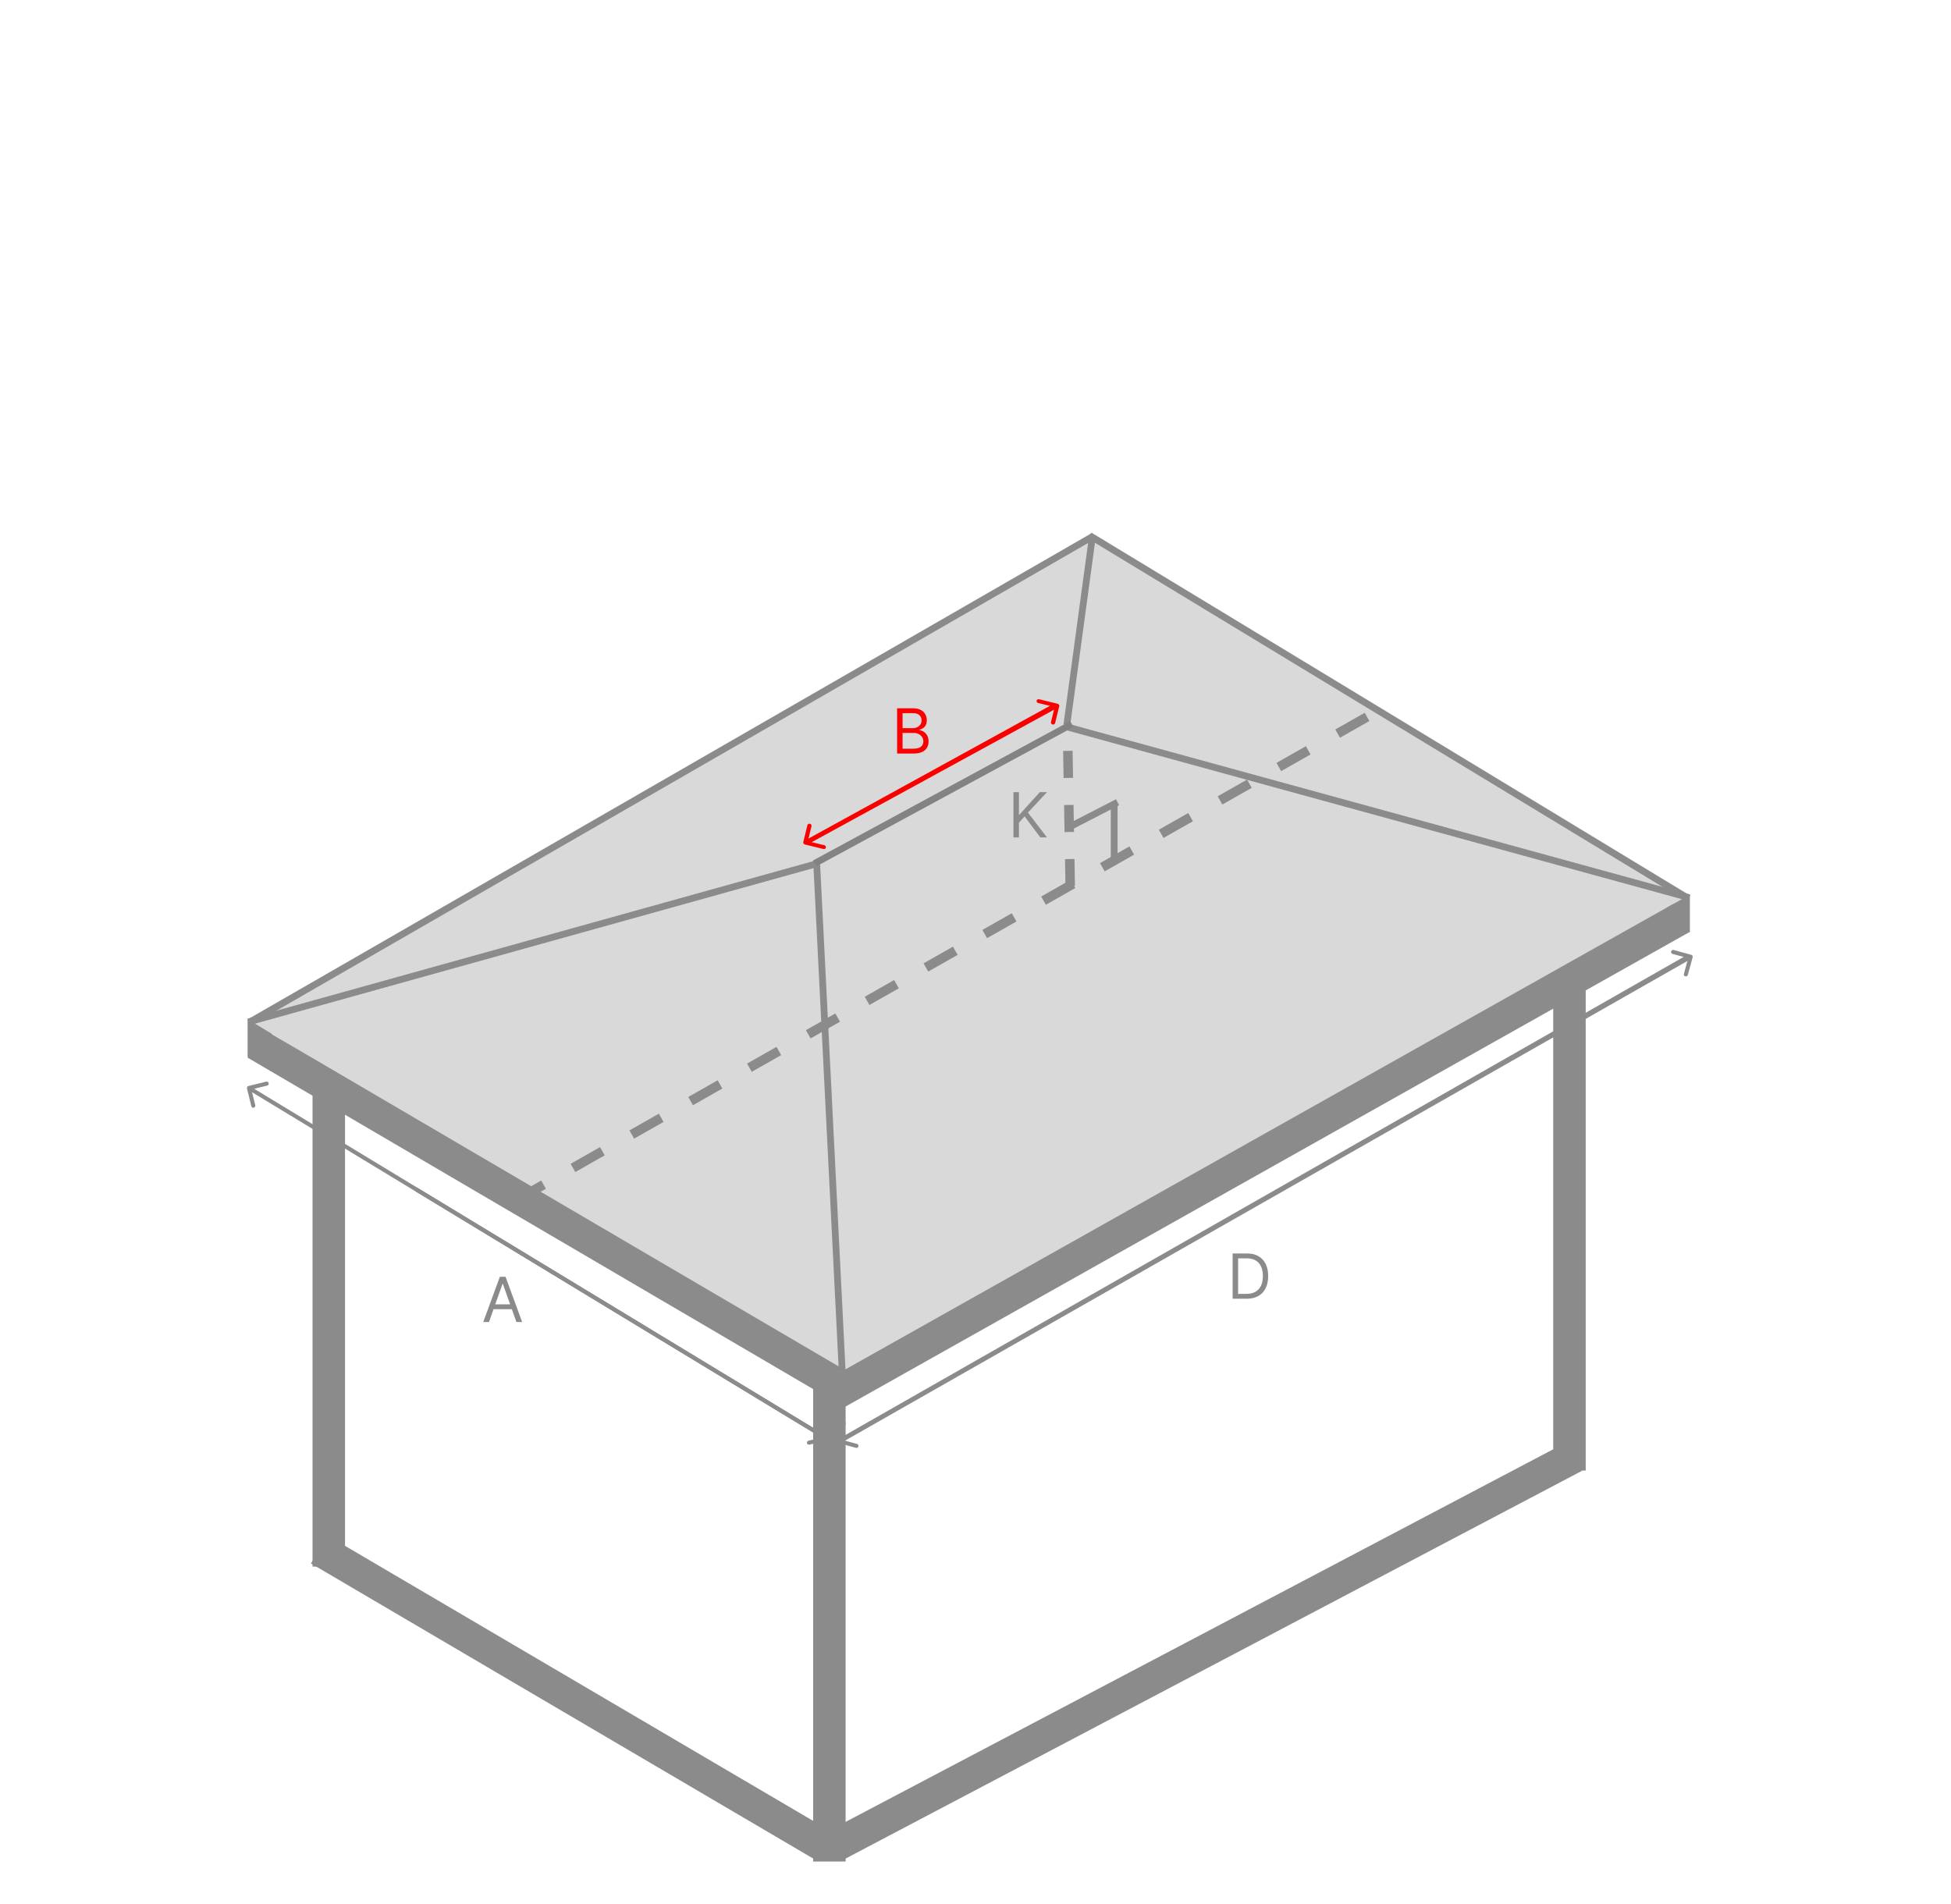
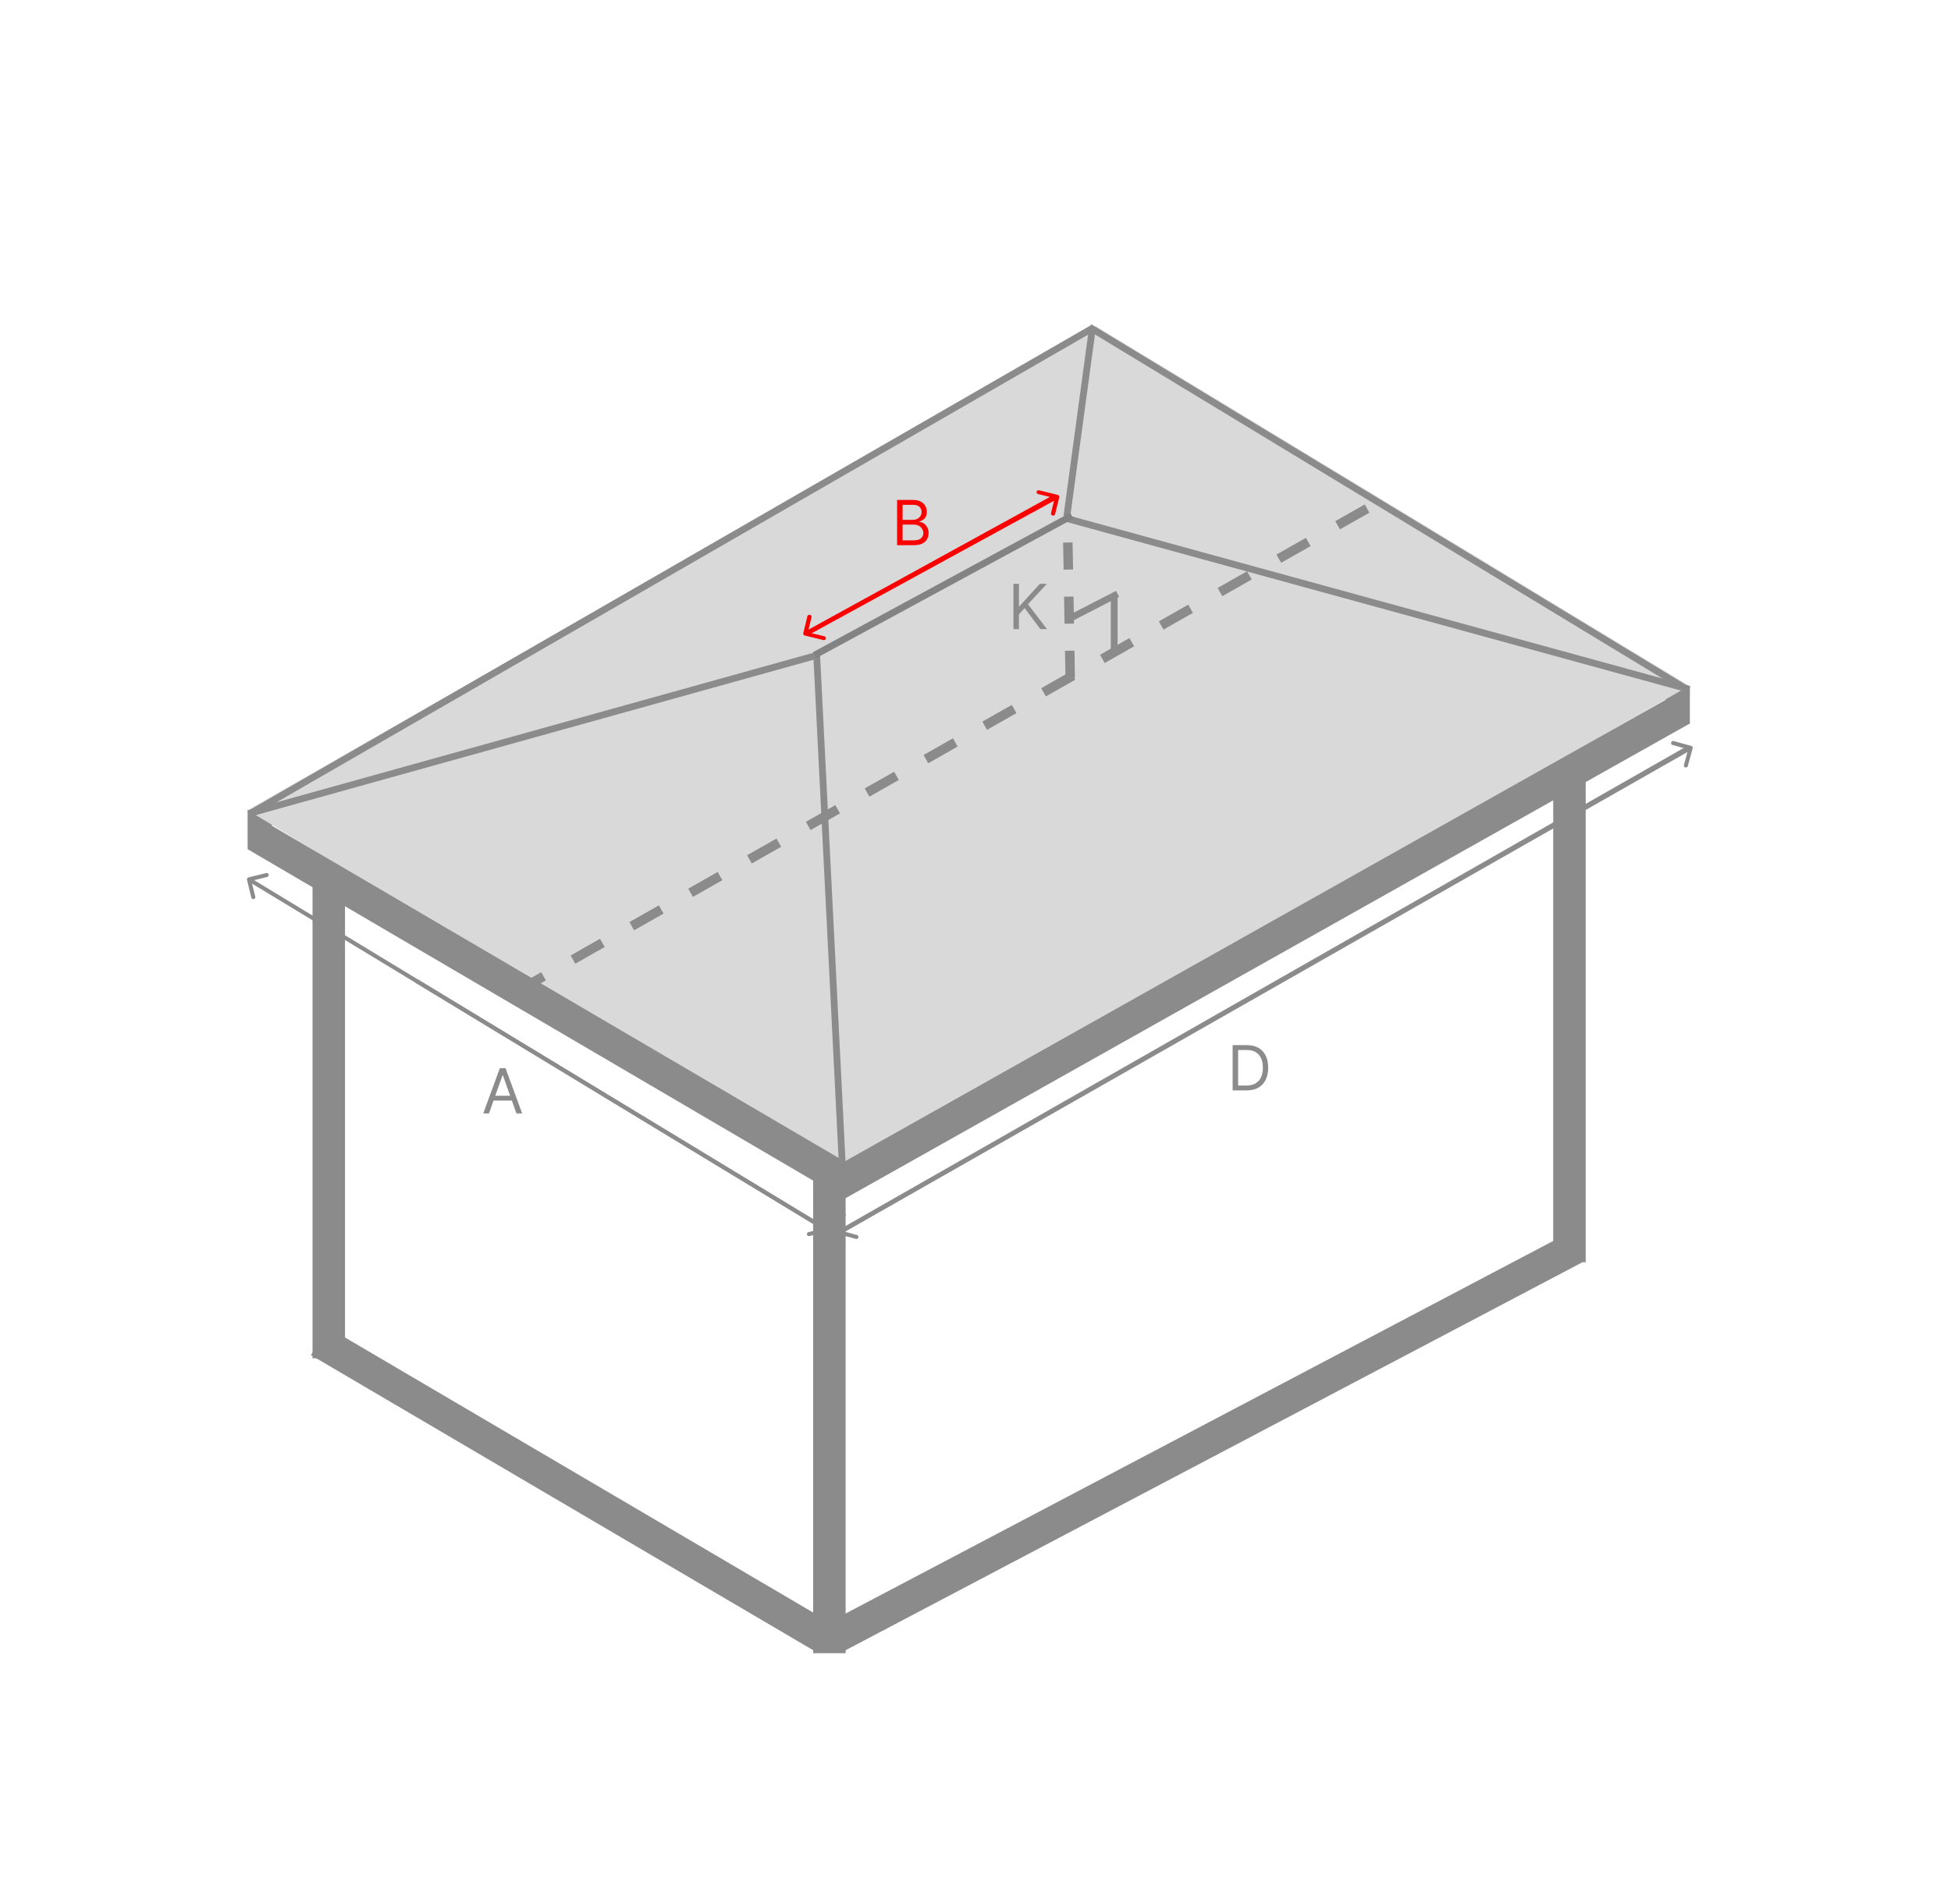
<svg xmlns="http://www.w3.org/2000/svg" width="1442" height="1407" viewBox="0 0 1442 1407" fill="none">
-   <rect x="183" y="753" width="18" height="28" fill="#8B8B8B" />
-   <rect x="1231" y="662" width="18" height="27" fill="#8B8B8B" />
-   <path d="M183.065 753.39L809.566 395.39L1248.57 661.483L622.066 1019.48L183.065 753.39Z" fill="#D9D9D9" />
-   <line x1="788.523" y1="535.664" x2="807.523" y2="395.664" stroke="#8B8B8B" stroke-width="5" />
-   <line x1="789.662" y1="537.589" x2="1248.66" y2="663.589" stroke="#8B8B8B" stroke-width="5" />
-   <line x1="805.296" y1="395.862" x2="1247.3" y2="663.862" stroke="#8B8B8B" stroke-width="5" />
-   <line x1="808.248" y1="396.166" x2="185.248" y2="755.166" stroke="#8B8B8B" stroke-width="5" />
-   <line x1="603.671" y1="638.408" x2="183.671" y2="755.408" stroke="#8B8B8B" stroke-width="5" />
-   <line x1="615.659" y1="1021.46" x2="188.931" y2="771.353" stroke="#8B8B8B" stroke-width="24" />
-   <line x1="603.497" y1="635.874" x2="622.497" y2="1013.87" stroke="#8B8B8B" stroke-width="5" />
-   <line x1="792.191" y1="535.198" x2="602.191" y2="638.198" stroke="#848383" stroke-width="5" />
-   <line x1="1242.88" y1="678.46" x2="616.882" y2="1030.46" stroke="#8B8B8B" stroke-width="24" />
-   <path d="M380 888L1012 529" stroke="#8B8B8B" stroke-width="7" stroke-dasharray="25 25" />
-   <path d="M791 655L789 540" stroke="#8B8B8B" stroke-width="7" stroke-dasharray="20 20" />
-   <path d="M791 611L826 593" stroke="#8B8B8B" stroke-width="5" />
-   <line x1="823.5" y1="637" x2="823.5" y2="593" stroke="#8B8B8B" stroke-width="5" />
-   <line x1="243" y1="805" x2="243" y2="1158" stroke="#8B8B8B" stroke-width="24" />
-   <line x1="613" y1="1014" x2="613" y2="1376" stroke="#8B8B8B" stroke-width="24" />
-   <line x1="1160" y1="724" x2="1160" y2="1087" stroke="#8B8B8B" stroke-width="24" />
-   <path d="M1251.05 707.618C1251.27 706.819 1250.8 705.993 1250 705.774L1236.99 702.202C1236.19 701.983 1235.36 702.453 1235.14 703.252C1234.92 704.051 1235.39 704.876 1236.19 705.095L1247.76 708.27L1244.59 719.844C1244.37 720.642 1244.84 721.468 1245.64 721.687C1246.44 721.906 1247.26 721.436 1247.48 720.637L1251.05 707.618ZM621.744 1066.5L1250.35 708.524L1248.86 705.917L620.26 1063.89L621.744 1066.5Z" fill="#8B8B8B" />
-   <path d="M618.557 1064.8C618.338 1065.6 618.809 1066.43 619.608 1066.65L632.628 1070.21C633.427 1070.43 634.252 1069.96 634.471 1069.16C634.689 1068.36 634.219 1067.53 633.42 1067.32L621.846 1064.15L625.014 1052.57C625.232 1051.77 624.762 1050.95 623.963 1050.73C623.164 1050.51 622.339 1050.98 622.12 1051.78L618.557 1064.8ZM1246.86 705.922L619.261 1063.9L620.747 1066.5L1248.35 708.528L1246.86 705.922Z" fill="#8B8B8B" />
-   <path d="M921.375 960H911.051V926.545H921.832C925.078 926.545 927.855 927.215 930.163 928.555C932.472 929.883 934.242 931.795 935.472 934.288C936.703 936.771 937.318 939.744 937.318 943.207C937.318 946.692 936.697 949.692 935.456 952.208C934.214 954.713 932.407 956.64 930.033 957.991C927.659 959.33 924.773 960 921.375 960ZM915.102 956.406H921.114C923.88 956.406 926.172 955.873 927.991 954.805C929.809 953.738 931.165 952.219 932.058 950.248C932.951 948.277 933.398 945.93 933.398 943.207C933.398 940.507 932.957 938.182 932.075 936.232C931.192 934.272 929.875 932.769 928.121 931.724C926.368 930.667 924.185 930.139 921.571 930.139H915.102V956.406Z" fill="#8B8B8B" />
-   <path d="M183.643 802.742C182.839 802.939 182.346 803.751 182.543 804.556L185.754 817.669C185.951 818.473 186.764 818.966 187.568 818.769C188.373 818.572 188.865 817.76 188.668 816.955L185.814 805.299L197.469 802.445C198.274 802.248 198.767 801.436 198.57 800.631C198.372 799.827 197.56 799.334 196.756 799.531L183.643 802.742ZM611.778 1061.92L184.778 802.917L183.222 805.482L610.222 1064.48L611.778 1061.92Z" fill="#8B8B8B" />
-   <path d="M611.356 1064.65C612.161 1064.46 612.653 1063.65 612.456 1062.84L609.245 1049.73C609.048 1048.92 608.236 1048.43 607.431 1048.63C606.627 1048.82 606.134 1049.64 606.331 1050.44L609.186 1062.1L597.53 1064.95C596.725 1065.15 596.233 1065.96 596.43 1066.77C596.627 1067.57 597.439 1068.06 598.244 1067.87L611.356 1064.65ZM306.955 880.532L610.221 1064.48L611.777 1061.91L308.51 877.967L306.955 880.532Z" fill="#8B8B8B" />
-   <path d="M361.423 977.197H357.176L369.46 943.743H373.642L385.926 977.197H381.679L371.682 949.035H371.42L361.423 977.197ZM362.991 964.129H380.111V967.723H362.991V964.129Z" fill="#8B8B8B" />
-   <line x1="606.921" y1="1363.35" x2="235.921" y2="1145.35" stroke="#8B8B8B" stroke-width="24" />
-   <line x1="1163.59" y1="1076.62" x2="618.591" y2="1363.62" stroke="#8B8B8B" stroke-width="24" />
-   <path d="M749.051 619V585.545H753.102V602.142H753.494L768.523 585.545H773.815L759.767 600.639L773.815 619H768.915L757.284 603.449L753.102 608.153V619H749.051Z" fill="#8B8B8B" />
-   <path d="M782.903 521.989C783.091 521.221 782.562 520.432 781.722 520.226L768.032 516.875C767.192 516.67 766.359 517.125 766.171 517.893C765.983 518.66 766.512 519.449 767.352 519.655L779.521 522.634L776.799 533.753C776.611 534.521 777.14 535.31 777.98 535.515C778.82 535.721 779.653 535.265 779.841 534.498L782.903 521.989ZM596.564 624.355L782.217 522.862L780.547 520.37L594.893 621.863L596.564 624.355Z" fill="#FA0000" />
-   <path d="M593.712 622.454C593.525 623.223 594.054 624.012 594.893 624.216L608.574 627.547C609.414 627.751 610.246 627.294 610.433 626.525C610.62 625.756 610.091 624.967 609.252 624.763L597.091 621.802L599.802 610.667C599.989 609.898 599.46 609.109 598.621 608.905C597.781 608.7 596.949 609.158 596.762 609.927L593.712 622.454ZM779.551 519.796L594.397 621.578L596.067 624.07L781.222 522.288L779.551 519.796Z" fill="#FA0000" />
-   <path d="M663.051 557V523.545H674.747C677.078 523.545 679 523.948 680.513 524.754C682.027 525.549 683.154 526.622 683.895 527.972C684.635 529.312 685.006 530.798 685.006 532.432C685.006 533.869 684.75 535.056 684.238 535.993C683.737 536.929 683.073 537.67 682.245 538.214C681.428 538.759 680.541 539.162 679.582 539.423V539.75C680.606 539.815 681.635 540.175 682.67 540.828C683.704 541.482 684.57 542.418 685.267 543.638C685.964 544.857 686.312 546.349 686.312 548.114C686.312 549.791 685.931 551.299 685.169 552.638C684.407 553.978 683.203 555.04 681.559 555.824C679.915 556.608 677.775 557 675.139 557H663.051ZM667.102 553.406H675.139C677.786 553.406 679.664 552.894 680.775 551.871C681.897 550.836 682.457 549.584 682.457 548.114C682.457 546.981 682.169 545.936 681.592 544.977C681.014 544.008 680.192 543.235 679.125 542.658C678.058 542.07 676.795 541.776 675.335 541.776H667.102V553.406ZM667.102 538.247H674.616C675.836 538.247 676.936 538.008 677.916 537.528C678.907 537.049 679.691 536.374 680.268 535.503C680.857 534.632 681.151 533.608 681.151 532.432C681.151 530.962 680.639 529.715 679.615 528.691C678.591 527.656 676.969 527.139 674.747 527.139H667.102V538.247Z" fill="#FA0000" />
+   <rect x="183" y="599" width="18" height="28" fill="#8B8B8B" />
+   <rect x="1231" y="508" width="18" height="27" fill="#8B8B8B" />
+   <path d="M183.065 598.848L809.566 240.848L1248.57 506.941L622.066 864.942L183.065 598.848Z" fill="#D9D9D9" />
+   <line x1="788.523" y1="381.664" x2="807.523" y2="241.664" stroke="#8B8B8B" stroke-width="5" />
+   <line x1="789.662" y1="383.589" x2="1248.66" y2="509.589" stroke="#8B8B8B" stroke-width="5" />
+   <line x1="805.296" y1="241.862" x2="1247.3" y2="509.862" stroke="#8B8B8B" stroke-width="5" />
+   <line x1="808.248" y1="242.166" x2="185.248" y2="601.166" stroke="#8B8B8B" stroke-width="5" />
+   <line x1="603.671" y1="484.408" x2="183.671" y2="601.408" stroke="#8B8B8B" stroke-width="5" />
+   <line x1="615.659" y1="867.353" x2="188.931" y2="617.249" stroke="#8B8B8B" stroke-width="24" />
+   <line x1="603.497" y1="481.874" x2="622.497" y2="859.875" stroke="#8B8B8B" stroke-width="5" />
+   <line x1="792.191" y1="381.198" x2="602.191" y2="484.198" stroke="#848383" stroke-width="5" />
+   <line x1="1242.88" y1="524.46" x2="616.882" y2="876.46" stroke="#8B8B8B" stroke-width="24" />
+   <path d="M380 734L1012 375" stroke="#8B8B8B" stroke-width="7" stroke-dasharray="25 25" />
+   <path d="M791 501L789 386" stroke="#8B8B8B" stroke-width="7" stroke-dasharray="20 20" />
+   <path d="M791 457L826 439" stroke="#8B8B8B" stroke-width="5" />
+   <line x1="823.5" y1="483" x2="823.5" y2="439" stroke="#8B8B8B" stroke-width="5" />
+   <line x1="243" y1="651" x2="243" y2="1004" stroke="#8B8B8B" stroke-width="24" />
+   <line x1="613" y1="860" x2="613" y2="1222" stroke="#8B8B8B" stroke-width="24" />
+   <line x1="1160" y1="570" x2="1160" y2="933" stroke="#8B8B8B" stroke-width="24" />
+   <path d="M1251.05 553.197C1251.27 552.398 1250.8 551.572 1250 551.353L1236.99 547.781C1236.19 547.562 1235.36 548.032 1235.14 548.831C1234.92 549.63 1235.39 550.455 1236.19 550.674L1247.76 553.849L1244.59 565.423C1244.37 566.222 1244.84 567.047 1245.64 567.266C1246.44 567.485 1247.26 567.015 1247.48 566.216L1251.05 553.197ZM621.744 912.079L1250.35 554.103L1248.86 551.496L620.26 909.472L621.744 912.079Z" fill="#8B8B8B" />
+   <path d="M618.557 910.383C618.338 911.182 618.809 912.007 619.608 912.226L632.628 915.789C633.427 916.008 634.252 915.537 634.471 914.738C634.689 913.939 634.219 913.114 633.42 912.895L621.846 909.728L625.014 898.153C625.232 897.354 624.762 896.529 623.963 896.31C623.164 896.091 622.339 896.562 622.12 897.361L618.557 910.383ZM1246.86 551.501L619.261 909.476L620.747 912.082L1248.35 554.107L1246.86 551.501Z" fill="#8B8B8B" />
+   <path d="M921.375 806H911.051V772.545H921.832C925.078 772.545 927.855 773.215 930.163 774.555C932.472 775.883 934.242 777.795 935.472 780.288C936.703 782.771 937.318 785.744 937.318 789.207C937.318 792.692 936.697 795.692 935.456 798.208C934.214 800.713 932.407 802.64 930.033 803.991C927.659 805.33 924.773 806 921.375 806ZM915.102 802.406H921.114C923.88 802.406 926.172 801.873 927.991 800.805C929.809 799.738 931.165 798.219 932.058 796.248C932.951 794.277 933.398 791.93 933.398 789.207C933.398 786.507 932.957 784.182 932.075 782.232C931.192 780.272 929.875 778.769 928.121 777.724C926.368 776.667 924.185 776.139 921.571 776.139H915.102V802.406Z" fill="#8B8B8B" />
+   <path d="M183.643 648.545C182.839 648.742 182.346 649.554 182.543 650.359L185.754 663.471C185.951 664.276 186.764 664.769 187.568 664.571C188.373 664.374 188.865 663.562 188.668 662.758L185.814 651.102L197.469 648.248C198.274 648.051 198.767 647.239 198.57 646.434C198.372 645.629 197.56 645.137 196.756 645.334L183.643 648.545ZM611.778 907.718L184.778 648.72L183.222 651.285L610.222 910.283L611.778 907.718Z" fill="#8B8B8B" />
+   <path d="M611.356 910.457C612.161 910.26 612.653 909.448 612.456 908.643L609.245 895.531C609.048 894.726 608.236 894.233 607.431 894.43C606.627 894.628 606.134 895.44 606.331 896.244L609.186 907.9L597.53 910.754C596.725 910.951 596.233 911.763 596.43 912.568C596.627 913.373 597.439 913.865 598.244 913.668L611.356 910.457ZM306.955 726.334L610.221 910.282L611.777 907.717L308.51 723.769L306.955 726.334Z" fill="#8B8B8B" />
+   <path d="M361.423 823H357.176L369.46 789.545H373.642L385.926 823H381.679L371.682 794.838H371.42L361.423 823ZM362.991 809.932H380.111V813.526H362.991V809.932Z" fill="#8B8B8B" />
+   <line x1="606.921" y1="1209.35" x2="235.921" y2="991.346" stroke="#8B8B8B" stroke-width="24" />
+   <line x1="1163.59" y1="922.618" x2="618.591" y2="1209.62" stroke="#8B8B8B" stroke-width="24" />
+   <path d="M749.051 465V431.545H753.102V448.142H753.494L768.523 431.545H773.815L759.767 446.639L773.815 465H768.915L757.284 449.449L753.102 454.153V465H749.051Z" fill="#8B8B8B" />
+   <path d="M782.903 367.549C783.091 366.781 782.562 365.992 781.722 365.787L768.032 362.436C767.192 362.23 766.359 362.686 766.171 363.453C765.983 364.221 766.512 365.01 767.352 365.216L779.521 368.194L776.799 379.313C776.611 380.081 777.14 380.87 777.98 381.076C778.82 381.281 779.653 380.826 779.841 380.058L782.903 367.549ZM596.564 469.916L782.217 368.423L780.547 365.931L594.893 467.424L596.564 469.916Z" fill="#FA0000" />
+   <path d="M593.712 468.015C593.525 468.784 594.054 469.572 594.893 469.777L608.574 473.107C609.414 473.312 610.246 472.854 610.433 472.085C610.62 471.317 610.091 470.528 609.252 470.323L597.091 467.363L599.802 456.227C599.989 455.459 599.46 454.67 598.621 454.465C597.781 454.261 596.949 454.719 596.762 455.487L593.712 468.015ZM779.551 365.357L594.397 467.139L596.067 469.631L781.222 367.848L779.551 365.357Z" fill="#FA0000" />
+   <path d="M663.051 403V369.545H674.747C677.078 369.545 679 369.948 680.513 370.754C682.027 371.549 683.154 372.622 683.895 373.972C684.635 375.312 685.006 376.798 685.006 378.432C685.006 379.869 684.75 381.056 684.238 381.993C683.737 382.929 683.073 383.67 682.245 384.214C681.428 384.759 680.541 385.162 679.582 385.423V385.75C680.606 385.815 681.635 386.175 682.67 386.828C683.704 387.482 684.57 388.418 685.267 389.638C685.964 390.857 686.312 392.349 686.312 394.114C686.312 395.791 685.931 397.299 685.169 398.638C684.407 399.978 683.203 401.04 681.559 401.824C679.915 402.608 677.775 403 675.139 403H663.051ZM667.102 399.406H675.139C677.786 399.406 679.664 398.894 680.775 397.871C681.897 396.836 682.457 395.584 682.457 394.114C682.457 392.981 682.169 391.936 681.592 390.977C681.014 390.008 680.192 389.235 679.125 388.658C678.058 388.07 676.795 387.776 675.335 387.776H667.102V399.406ZM667.102 384.247H674.616C675.836 384.247 676.936 384.008 677.916 383.528C678.907 383.049 679.691 382.374 680.268 381.503C680.857 380.632 681.151 379.608 681.151 378.432C681.151 376.962 680.639 375.715 679.615 374.691C678.591 373.656 676.969 373.139 674.747 373.139H667.102V384.247Z" fill="#FA0000" />
</svg>
